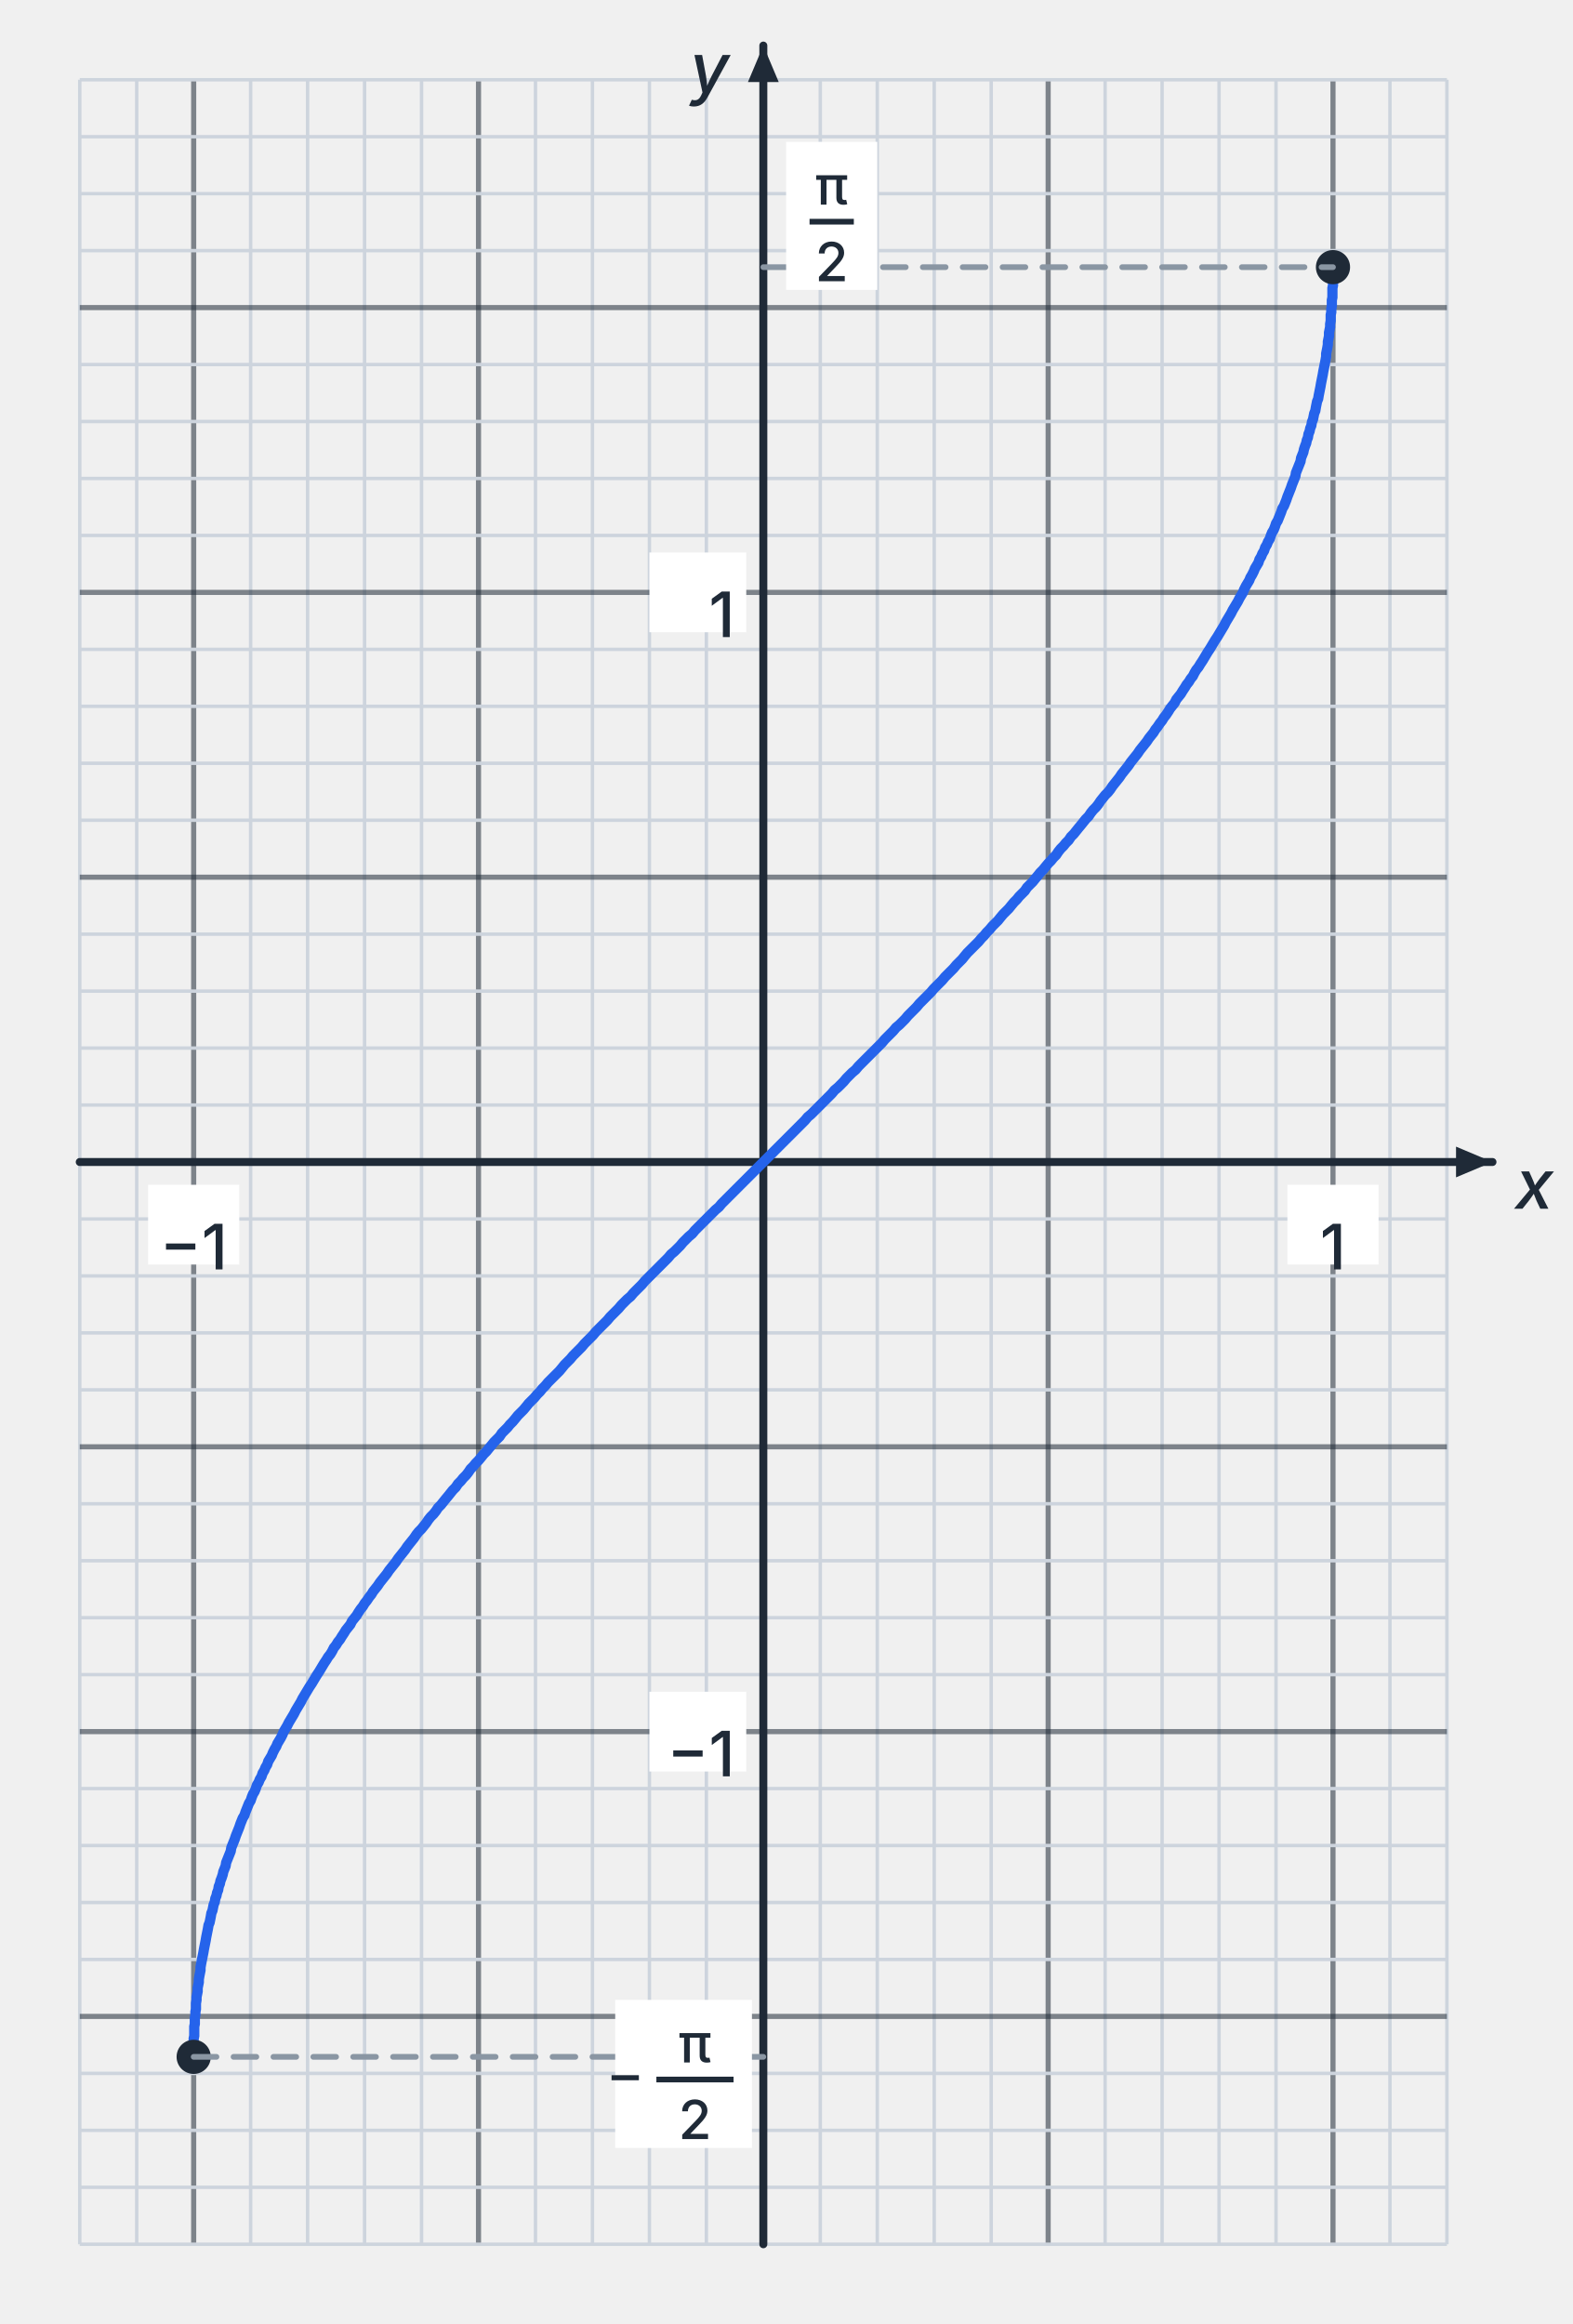
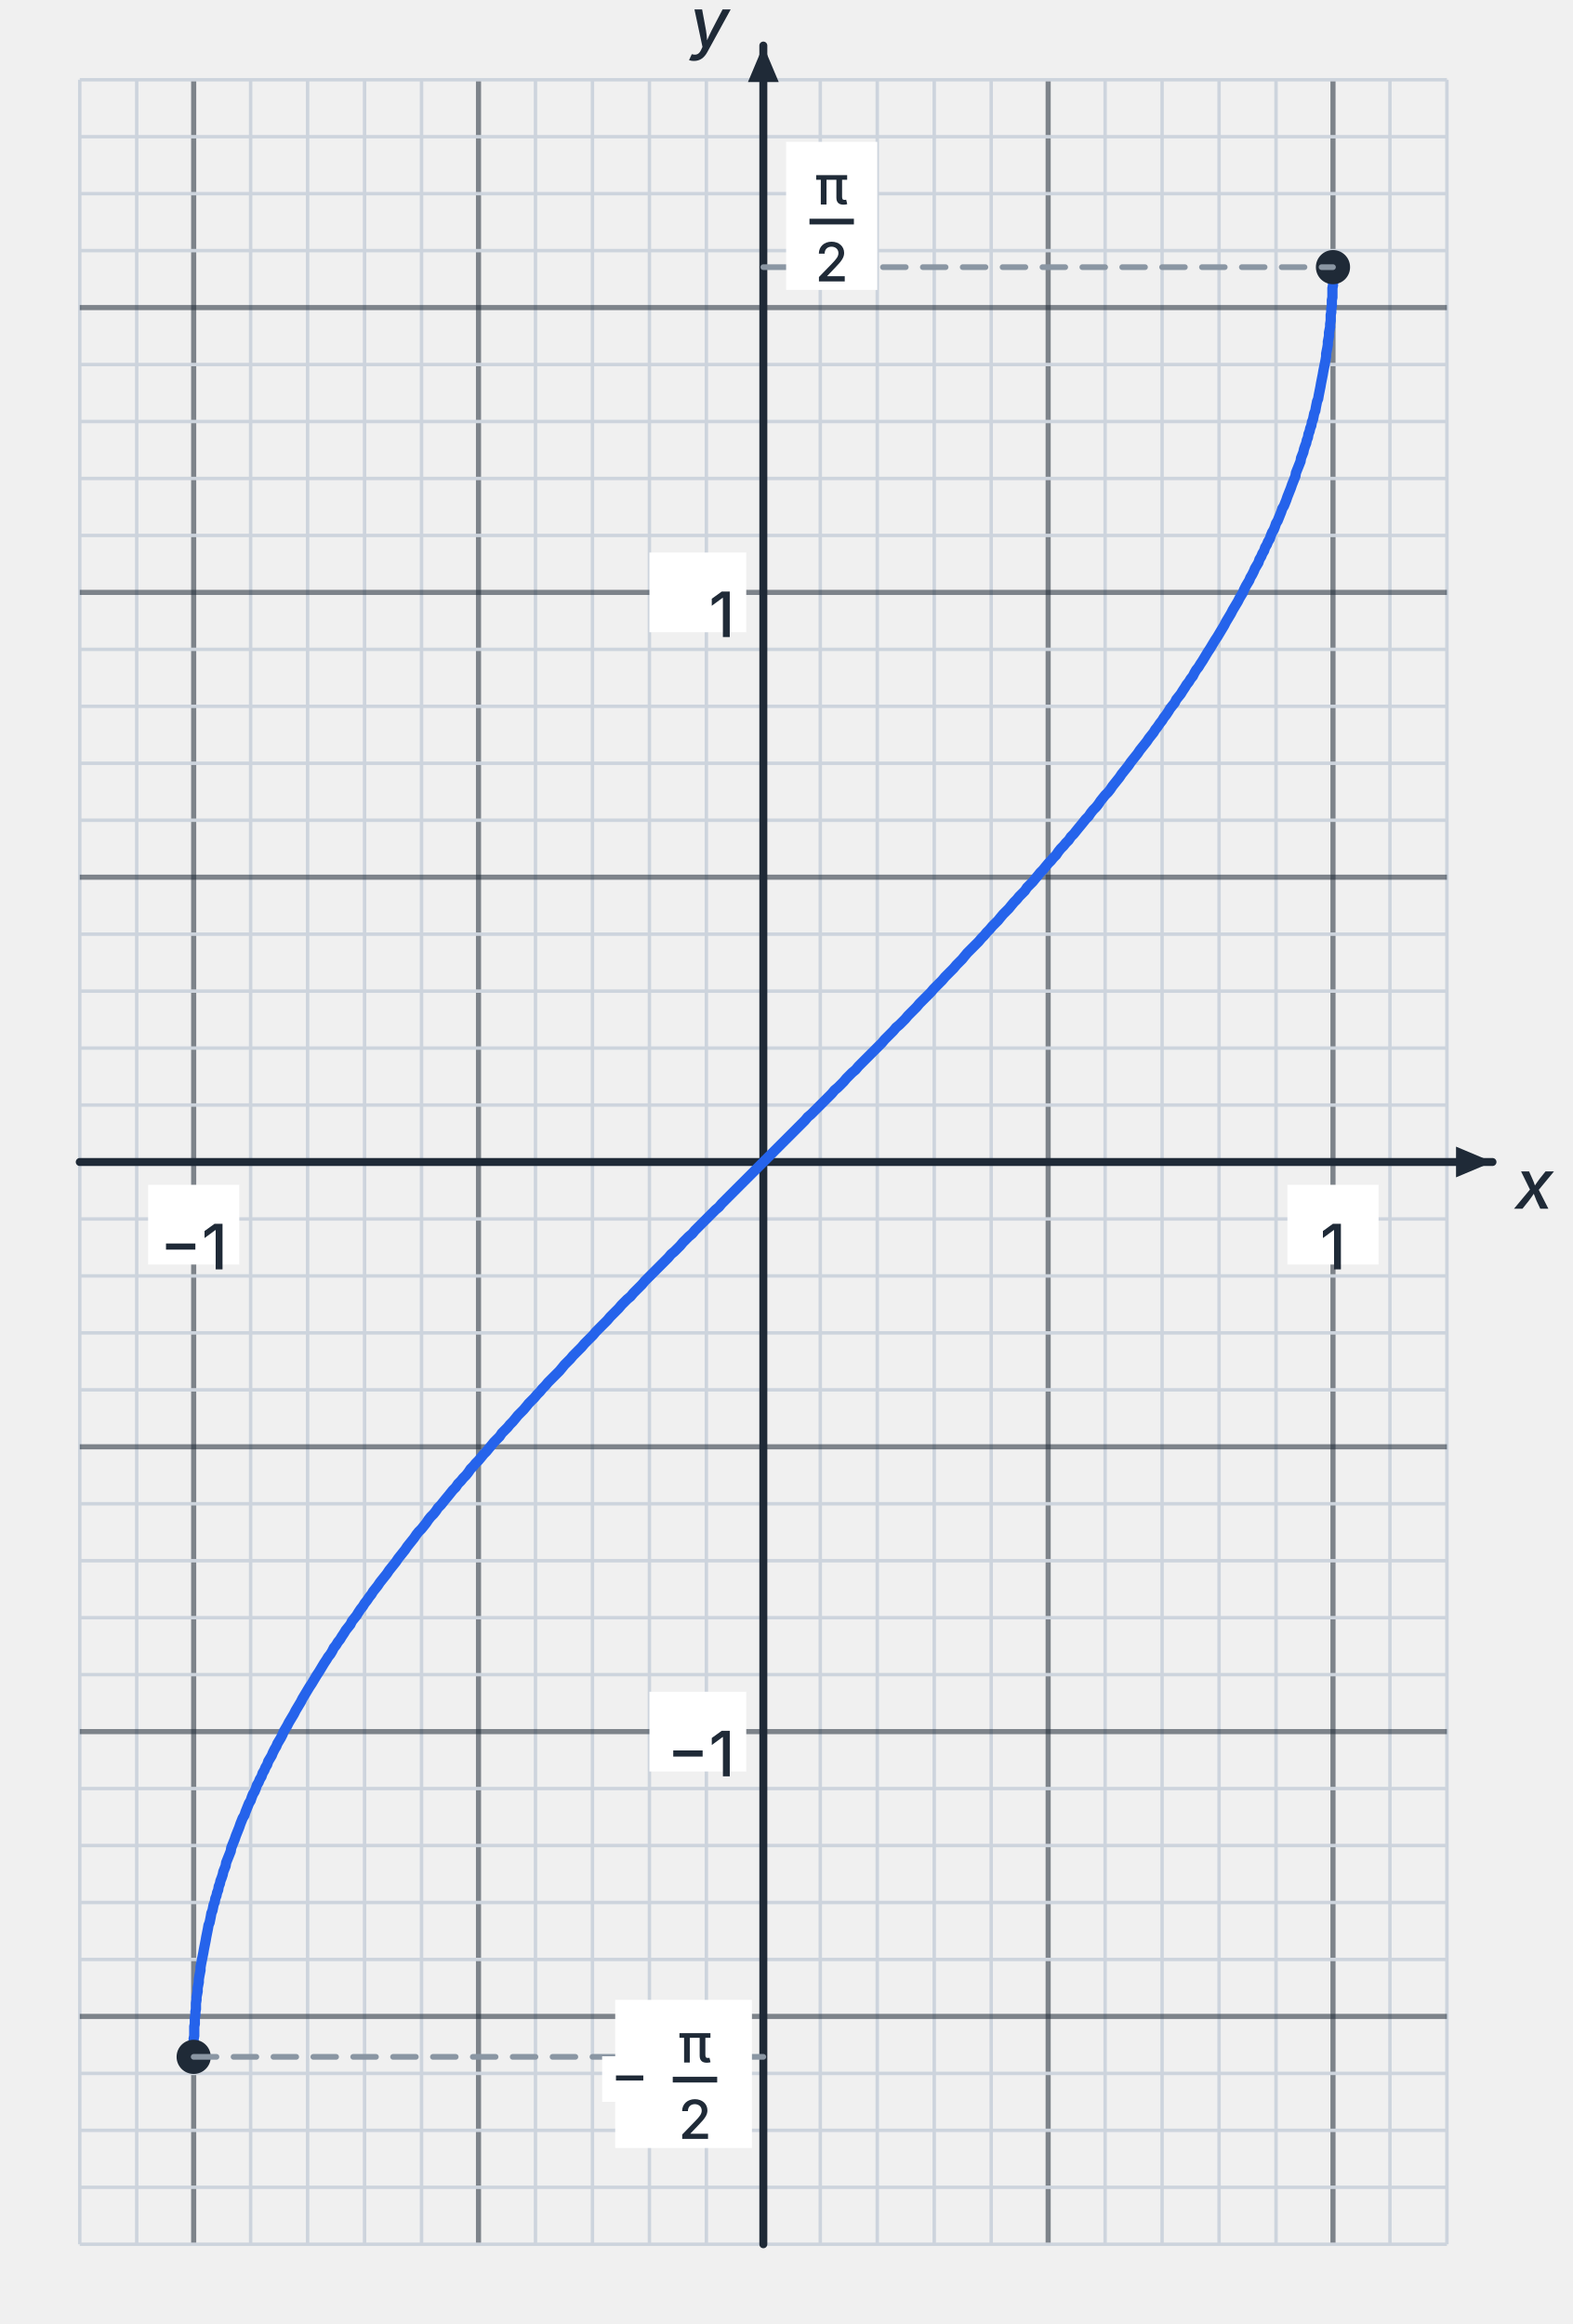
<svg xmlns="http://www.w3.org/2000/svg" viewBox="0 0 276 408" width="276" height="408" font-family="Inter, Arial, sans-serif">
  <line x1="14.0" y1="14.0" x2="14.0" y2="394.0" stroke="#cdd4dd" stroke-width="0.6" stroke-opacity="1" />
  <line x1="24.0" y1="14.0" x2="24.0" y2="394.0" stroke="#cdd4dd" stroke-width="0.6" stroke-opacity="1" />
  <line x1="34.0" y1="14.0" x2="34.0" y2="394.0" stroke="#1f2a37" stroke-width="0.9" stroke-opacity="0.55" />
  <line x1="44.0" y1="14.0" x2="44.0" y2="394.0" stroke="#cdd4dd" stroke-width="0.6" stroke-opacity="1" />
  <line x1="54.0" y1="14.0" x2="54.0" y2="394.0" stroke="#cdd4dd" stroke-width="0.6" stroke-opacity="1" />
  <line x1="64.0" y1="14.0" x2="64.0" y2="394.0" stroke="#cdd4dd" stroke-width="0.6" stroke-opacity="1" />
  <line x1="74.0" y1="14.0" x2="74.0" y2="394.0" stroke="#cdd4dd" stroke-width="0.6" stroke-opacity="1" />
  <line x1="84.0" y1="14.0" x2="84.0" y2="394.0" stroke="#1f2a37" stroke-width="0.9" stroke-opacity="0.55" />
  <line x1="94.0" y1="14.0" x2="94.0" y2="394.0" stroke="#cdd4dd" stroke-width="0.6" stroke-opacity="1" />
  <line x1="104.0" y1="14.0" x2="104.0" y2="394.0" stroke="#cdd4dd" stroke-width="0.6" stroke-opacity="1" />
  <line x1="114.0" y1="14.0" x2="114.0" y2="394.0" stroke="#cdd4dd" stroke-width="0.6" stroke-opacity="1" />
  <line x1="124.0" y1="14.0" x2="124.0" y2="394.0" stroke="#cdd4dd" stroke-width="0.6" stroke-opacity="1" />
  <line x1="134.0" y1="14.0" x2="134.0" y2="394.0" stroke="#1f2a37" stroke-width="0.9" stroke-opacity="0.55" />
  <line x1="144.0" y1="14.0" x2="144.0" y2="394.0" stroke="#cdd4dd" stroke-width="0.6" stroke-opacity="1" />
  <line x1="154.0" y1="14.0" x2="154.0" y2="394.0" stroke="#cdd4dd" stroke-width="0.6" stroke-opacity="1" />
  <line x1="164.0" y1="14.0" x2="164.0" y2="394.0" stroke="#cdd4dd" stroke-width="0.6" stroke-opacity="1" />
  <line x1="174.0" y1="14.0" x2="174.0" y2="394.0" stroke="#cdd4dd" stroke-width="0.6" stroke-opacity="1" />
  <line x1="184.0" y1="14.0" x2="184.0" y2="394.0" stroke="#1f2a37" stroke-width="0.9" stroke-opacity="0.55" />
  <line x1="194.0" y1="14.0" x2="194.0" y2="394.0" stroke="#cdd4dd" stroke-width="0.6" stroke-opacity="1" />
  <line x1="204.0" y1="14.0" x2="204.0" y2="394.0" stroke="#cdd4dd" stroke-width="0.6" stroke-opacity="1" />
  <line x1="214.0" y1="14.0" x2="214.0" y2="394.0" stroke="#cdd4dd" stroke-width="0.6" stroke-opacity="1" />
  <line x1="224.0" y1="14.0" x2="224.0" y2="394.0" stroke="#cdd4dd" stroke-width="0.6" stroke-opacity="1" />
  <line x1="234.0" y1="14.0" x2="234.0" y2="394.0" stroke="#1f2a37" stroke-width="0.9" stroke-opacity="0.55" />
  <line x1="244.0" y1="14.0" x2="244.0" y2="394.0" stroke="#cdd4dd" stroke-width="0.6" stroke-opacity="1" />
  <line x1="254.0" y1="14.0" x2="254.0" y2="394.0" stroke="#cdd4dd" stroke-width="0.6" stroke-opacity="1" />
  <line x1="14.0" y1="394.0" x2="254.0" y2="394.0" stroke="#cdd4dd" stroke-width="0.6" stroke-opacity="1" />
  <line x1="14.0" y1="384.0" x2="254.0" y2="384.0" stroke="#cdd4dd" stroke-width="0.6" stroke-opacity="1" />
  <line x1="14.0" y1="374.0" x2="254.0" y2="374.0" stroke="#cdd4dd" stroke-width="0.6" stroke-opacity="1" />
  <line x1="14.0" y1="364.0" x2="254.0" y2="364.0" stroke="#cdd4dd" stroke-width="0.6" stroke-opacity="1" />
  <line x1="14.0" y1="354.0" x2="254.0" y2="354.0" stroke="#1f2a37" stroke-width="0.9" stroke-opacity="0.55" />
  <line x1="14.0" y1="344.0" x2="254.0" y2="344.0" stroke="#cdd4dd" stroke-width="0.6" stroke-opacity="1" />
  <line x1="14.0" y1="334.0" x2="254.0" y2="334.0" stroke="#cdd4dd" stroke-width="0.6" stroke-opacity="1" />
  <line x1="14.0" y1="324.0" x2="254.0" y2="324.0" stroke="#cdd4dd" stroke-width="0.6" stroke-opacity="1" />
  <line x1="14.0" y1="314.0" x2="254.0" y2="314.0" stroke="#cdd4dd" stroke-width="0.6" stroke-opacity="1" />
  <line x1="14.0" y1="304.0" x2="254.0" y2="304.0" stroke="#1f2a37" stroke-width="0.9" stroke-opacity="0.55" />
  <line x1="14.0" y1="294.0" x2="254.0" y2="294.0" stroke="#cdd4dd" stroke-width="0.6" stroke-opacity="1" />
  <line x1="14.0" y1="284.0" x2="254.0" y2="284.0" stroke="#cdd4dd" stroke-width="0.6" stroke-opacity="1" />
  <line x1="14.0" y1="274.0" x2="254.0" y2="274.0" stroke="#cdd4dd" stroke-width="0.6" stroke-opacity="1" />
  <line x1="14.0" y1="264.0" x2="254.0" y2="264.0" stroke="#cdd4dd" stroke-width="0.6" stroke-opacity="1" />
  <line x1="14.0" y1="254.0" x2="254.0" y2="254.0" stroke="#1f2a37" stroke-width="0.9" stroke-opacity="0.55" />
  <line x1="14.0" y1="244.0" x2="254.0" y2="244.0" stroke="#cdd4dd" stroke-width="0.6" stroke-opacity="1" />
  <line x1="14.0" y1="234.0" x2="254.0" y2="234.0" stroke="#cdd4dd" stroke-width="0.6" stroke-opacity="1" />
  <line x1="14.0" y1="224.0" x2="254.0" y2="224.0" stroke="#cdd4dd" stroke-width="0.6" stroke-opacity="1" />
  <line x1="14.0" y1="214.0" x2="254.0" y2="214.0" stroke="#cdd4dd" stroke-width="0.6" stroke-opacity="1" />
  <line x1="14.0" y1="204.0" x2="254.0" y2="204.0" stroke="#1f2a37" stroke-width="0.9" stroke-opacity="0.55" />
  <line x1="14.0" y1="194.0" x2="254.0" y2="194.0" stroke="#cdd4dd" stroke-width="0.6" stroke-opacity="1" />
  <line x1="14.0" y1="184.0" x2="254.0" y2="184.0" stroke="#cdd4dd" stroke-width="0.6" stroke-opacity="1" />
  <line x1="14.0" y1="174.0" x2="254.0" y2="174.0" stroke="#cdd4dd" stroke-width="0.6" stroke-opacity="1" />
  <line x1="14.0" y1="164.0" x2="254.0" y2="164.0" stroke="#cdd4dd" stroke-width="0.6" stroke-opacity="1" />
  <line x1="14.0" y1="154.0" x2="254.0" y2="154.0" stroke="#1f2a37" stroke-width="0.9" stroke-opacity="0.55" />
  <line x1="14.0" y1="144.0" x2="254.0" y2="144.0" stroke="#cdd4dd" stroke-width="0.6" stroke-opacity="1" />
  <line x1="14.0" y1="134.0" x2="254.0" y2="134.0" stroke="#cdd4dd" stroke-width="0.6" stroke-opacity="1" />
  <line x1="14.0" y1="124.0" x2="254.0" y2="124.0" stroke="#cdd4dd" stroke-width="0.6" stroke-opacity="1" />
  <line x1="14.0" y1="114.0" x2="254.0" y2="114.0" stroke="#cdd4dd" stroke-width="0.6" stroke-opacity="1" />
  <line x1="14.0" y1="104.0" x2="254.0" y2="104.0" stroke="#1f2a37" stroke-width="0.9" stroke-opacity="0.55" />
  <line x1="14.0" y1="94.0" x2="254.0" y2="94.0" stroke="#cdd4dd" stroke-width="0.6" stroke-opacity="1" />
  <line x1="14.0" y1="84.0" x2="254.0" y2="84.0" stroke="#cdd4dd" stroke-width="0.6" stroke-opacity="1" />
  <line x1="14.0" y1="74.0" x2="254.0" y2="74.0" stroke="#cdd4dd" stroke-width="0.6" stroke-opacity="1" />
  <line x1="14.0" y1="64.0" x2="254.0" y2="64.0" stroke="#cdd4dd" stroke-width="0.6" stroke-opacity="1" />
  <line x1="14.0" y1="54.0" x2="254.0" y2="54.0" stroke="#1f2a37" stroke-width="0.9" stroke-opacity="0.55" />
  <line x1="14.0" y1="44.0" x2="254.0" y2="44.0" stroke="#cdd4dd" stroke-width="0.6" stroke-opacity="1" />
  <line x1="14.0" y1="34.0" x2="254.0" y2="34.0" stroke="#cdd4dd" stroke-width="0.6" stroke-opacity="1" />
  <line x1="14.0" y1="24.0" x2="254.0" y2="24.0" stroke="#cdd4dd" stroke-width="0.6" stroke-opacity="1" />
  <line x1="14.0" y1="14.0" x2="254.0" y2="14.0" stroke="#cdd4dd" stroke-width="0.6" stroke-opacity="1" />
  <line x1="14.0" y1="204.0" x2="262.0" y2="204.0" stroke="#1f2a37" stroke-width="1.4" stroke-linecap="round" />
  <path d="M262.0,204.0 L255.6,206.7 L255.6,201.3 z" fill="#1f2a37" />
  <line x1="134.0" y1="394.0" x2="134.0" y2="8.0" stroke="#1f2a37" stroke-width="1.4" stroke-linecap="round" />
  <path d="M134.0,8.0 L136.7,14.4 L131.3,14.4 z" fill="#1f2a37" />
-   <text x="266.0" y="212.2" text-anchor="start" font-size="12" fill="#1f2a37" font-weight="500" font-style="italic">x</text>
-   <text x="128.0" y="16.2" text-anchor="end" font-size="12" fill="#1f2a37" font-weight="500" font-style="italic">y</text>
  <polyline points="34.0,361.1 34.0,360.6 34.0,360.0 34.0,359.5 34.0,359.0 34.0,358.5 34.0,357.9 34.1,357.4 34.1,356.9 34.1,356.4 34.1,355.8 34.2,355.3 34.2,354.8 34.2,354.3 34.3,353.7 34.3,353.2 34.4,352.7 34.4,352.2 34.4,351.7 34.5,351.1 34.5,350.6 34.6,350.1 34.7,349.6 34.7,349.0 34.8,348.5 34.9,348.0 34.9,347.5 35.0,346.9 35.1,346.4 35.2,345.9 35.2,345.4 35.3,344.8 35.4,344.3 35.5,343.8 35.6,343.3 35.7,342.8 35.8,342.2 35.9,341.7 36.0,341.2 36.1,340.7 36.2,340.1 36.3,339.6 36.4,339.1 36.5,338.6 36.6,338.0 36.8,337.5 36.9,337.0 37.0,336.5 37.1,335.9 37.3,335.4 37.4,334.9 37.5,334.4 37.7,333.9 37.8,333.3 38.0,332.8 38.1,332.3 38.3,331.8 38.4,331.2 38.6,330.7 38.7,330.2 38.9,329.7 39.1,329.1 39.2,328.6 39.4,328.1 39.6,327.6 39.7,327.0 39.9,326.5 40.1,326.0 40.3,325.5 40.5,325.0 40.6,324.4 40.8,323.9 41.0,323.4 41.2,322.9 41.4,322.3 41.6,321.8 41.8,321.3 42.0,320.8 42.2,320.2 42.4,319.7 42.6,319.2 42.9,318.7 43.1,318.1 43.3,317.6 43.5,317.1 43.7,316.6 44.0,316.1 44.2,315.5 44.4,315.0 44.7,314.5 44.9,314.0 45.1,313.4 45.4,312.9 45.6,312.4 45.9,311.9 46.1,311.3 46.4,310.8 46.6,310.3 46.9,309.8 47.1,309.2 47.4,308.7 47.7,308.2 47.9,307.7 48.2,307.1 48.5,306.6 48.7,306.1 49.0,305.6 49.3,305.1 49.6,304.5 49.8,304.0 50.1,303.5 50.4,303.0 50.7,302.4 51.0,301.9 51.3,301.4 51.6,300.9 51.9,300.3 52.2,299.8 52.5,299.3 52.8,298.8 53.1,298.2 53.4,297.7 53.7,297.2 54.0,296.7 54.3,296.2 54.7,295.6 55.0,295.1 55.3,294.6 55.6,294.1 56.0,293.5 56.3,293.0 56.6,292.5 56.9,292.0 57.3,291.4 57.6,290.9 58.0,290.4 58.3,289.9 58.6,289.3 59.0,288.8 59.3,288.3 59.7,287.8 60.0,287.3 60.4,286.7 60.7,286.2 61.1,285.7 61.5,285.2 61.8,284.6 62.2,284.1 62.6,283.6 62.9,283.1 63.3,282.5 63.7,282.0 64.0,281.5 64.4,281.0 64.8,280.4 65.2,279.9 65.5,279.4 65.9,278.9 66.3,278.4 66.7,277.8 67.1,277.3 67.5,276.8 67.9,276.3 68.3,275.7 68.7,275.2 69.1,274.7 69.5,274.2 69.9,273.6 70.3,273.1 70.7,272.6 71.1,272.1 71.5,271.5 71.9,271.0 72.3,270.5 72.7,270.0 73.1,269.4 73.5,268.9 74.0,268.4 74.4,267.9 74.8,267.4 75.2,266.8 75.6,266.3 76.1,265.8 76.5,265.3 76.9,264.7 77.4,264.2 77.8,263.7 78.2,263.2 78.7,262.6 79.1,262.1 79.5,261.6 80.0,261.1 80.4,260.5 80.9,260.0 81.3,259.5 81.8,259.0 82.2,258.5 82.6,257.9 83.1,257.4 83.5,256.9 84.0,256.4 84.5,255.8 84.9,255.3 85.4,254.8 85.8,254.3 86.3,253.7 86.7,253.2 87.2,252.7 87.7,252.2 88.1,251.6 88.6,251.1 89.1,250.6 89.5,250.1 90.0,249.6 90.5,249.0 90.9,248.5 91.4,248.0 91.9,247.5 92.4,246.9 92.8,246.4 93.3,245.9 93.8,245.4 94.3,244.8 94.8,244.3 95.2,243.8 95.7,243.3 96.2,242.7 96.7,242.2 97.2,241.7 97.7,241.2 98.2,240.7 98.7,240.1 99.1,239.6 99.6,239.1 100.1,238.6 100.6,238.0 101.1,237.5 101.6,237.0 102.1,236.5 102.6,235.9 103.1,235.4 103.6,234.9 104.1,234.4 104.6,233.8 105.1,233.3 105.6,232.8 106.1,232.3 106.6,231.8 107.1,231.2 107.6,230.7 108.1,230.2 108.6,229.7 109.1,229.1 109.6,228.6 110.1,228.1 110.7,227.6 111.2,227.0 111.7,226.5 112.2,226.0 112.7,225.5 113.2,224.9 113.7,224.4 114.2,223.9 114.7,223.4 115.3,222.8 115.8,222.3 116.3,221.8 116.8,221.3 117.3,220.8 117.8,220.2 118.4,219.7 118.9,219.2 119.4,218.7 119.9,218.1 120.4,217.6 120.9,217.1 121.5,216.6 122.0,216.0 122.5,215.5 123.0,215.0 123.5,214.5 124.1,213.9 124.6,213.4 125.1,212.9 125.6,212.4 126.2,211.9 126.7,211.3 127.2,210.8 127.7,210.3 128.2,209.8 128.8,209.2 129.3,208.7 129.8,208.2 130.3,207.7 130.9,207.1 131.4,206.6 131.9,206.1 132.4,205.6 133.0,205.0 133.5,204.5 134.0,204.0 134.5,203.5 135.0,203.0 135.6,202.4 136.1,201.9 136.6,201.4 137.1,200.9 137.7,200.3 138.2,199.8 138.7,199.3 139.2,198.8 139.8,198.2 140.3,197.7 140.8,197.2 141.3,196.7 141.8,196.1 142.4,195.6 142.9,195.1 143.4,194.6 143.9,194.1 144.5,193.5 145.0,193.0 145.5,192.5 146.0,192.0 146.5,191.4 147.1,190.9 147.6,190.4 148.1,189.9 148.6,189.3 149.1,188.8 149.6,188.3 150.2,187.8 150.7,187.2 151.2,186.7 151.7,186.2 152.2,185.7 152.7,185.2 153.3,184.6 153.8,184.1 154.3,183.6 154.8,183.1 155.3,182.5 155.8,182.0 156.3,181.5 156.8,181.0 157.3,180.4 157.9,179.9 158.4,179.4 158.9,178.9 159.4,178.3 159.9,177.8 160.4,177.3 160.9,176.8 161.4,176.2 161.9,175.7 162.4,175.2 162.9,174.7 163.4,174.2 163.9,173.6 164.4,173.1 164.9,172.6 165.4,172.1 165.9,171.5 166.4,171.0 166.9,170.5 167.4,170.0 167.9,169.4 168.4,168.9 168.9,168.4 169.3,167.9 169.8,167.3 170.3,166.8 170.8,166.3 171.3,165.8 171.8,165.3 172.3,164.7 172.8,164.2 173.2,163.7 173.7,163.2 174.2,162.6 174.7,162.1 175.2,161.6 175.6,161.1 176.1,160.5 176.6,160.0 177.1,159.5 177.5,159.0 178.0,158.4 178.5,157.9 178.9,157.4 179.4,156.9 179.9,156.4 180.3,155.8 180.8,155.3 181.3,154.8 181.7,154.3 182.2,153.7 182.6,153.2 183.1,152.7 183.5,152.2 184.0,151.6 184.5,151.1 184.9,150.6 185.4,150.1 185.8,149.5 186.2,149.0 186.7,148.5 187.1,148.0 187.6,147.5 188.0,146.9 188.5,146.4 188.9,145.9 189.3,145.4 189.8,144.8 190.2,144.3 190.6,143.8 191.1,143.3 191.5,142.7 191.9,142.2 192.4,141.7 192.8,141.2 193.2,140.6 193.6,140.1 194.0,139.6 194.5,139.1 194.9,138.6 195.3,138.0 195.7,137.5 196.1,137.0 196.5,136.5 196.9,135.9 197.3,135.4 197.7,134.9 198.1,134.4 198.5,133.8 198.9,133.3 199.3,132.8 199.7,132.3 200.1,131.7 200.5,131.2 200.9,130.7 201.3,130.2 201.7,129.6 202.1,129.1 202.5,128.6 202.8,128.1 203.2,127.6 203.6,127.0 204.0,126.5 204.3,126.0 204.7,125.5 205.1,124.9 205.4,124.4 205.8,123.9 206.2,123.4 206.5,122.8 206.9,122.3 207.3,121.8 207.6,121.3 208.0,120.7 208.3,120.2 208.7,119.7 209.0,119.2 209.4,118.7 209.7,118.1 210.0,117.6 210.4,117.1 210.7,116.6 211.1,116.0 211.4,115.5 211.7,115.0 212.0,114.5 212.4,113.9 212.7,113.4 213.0,112.9 213.3,112.4 213.7,111.8 214.0,111.3 214.3,110.8 214.6,110.3 214.9,109.8 215.2,109.2 215.5,108.7 215.8,108.2 216.1,107.7 216.4,107.1 216.7,106.6 217.0,106.1 217.3,105.6 217.6,105.0 217.9,104.5 218.2,104.0 218.4,103.5 218.7,102.9 219.0,102.4 219.3,101.9 219.5,101.4 219.8,100.9 220.1,100.3 220.3,99.8 220.6,99.3 220.9,98.8 221.1,98.2 221.4,97.7 221.6,97.2 221.9,96.7 222.1,96.1 222.4,95.6 222.6,95.1 222.9,94.6 223.1,94.0 223.3,93.5 223.6,93.0 223.8,92.5 224.0,91.9 224.3,91.4 224.5,90.9 224.7,90.4 224.9,89.9 225.1,89.3 225.4,88.8 225.6,88.3 225.8,87.8 226.0,87.2 226.2,86.7 226.4,86.2 226.6,85.7 226.8,85.1 227.0,84.6 227.2,84.1 227.4,83.6 227.5,83.0 227.7,82.5 227.9,82.0 228.1,81.5 228.3,81.0 228.4,80.4 228.6,79.9 228.8,79.4 228.9,78.9 229.1,78.3 229.3,77.8 229.4,77.3 229.6,76.8 229.7,76.2 229.9,75.7 230.0,75.2 230.2,74.7 230.3,74.1 230.5,73.6 230.6,73.1 230.7,72.6 230.9,72.1 231.0,71.5 231.1,71.0 231.2,70.5 231.4,70.0 231.5,69.4 231.6,68.9 231.7,68.4 231.8,67.9 231.9,67.3 232.0,66.8 232.1,66.3 232.2,65.8 232.3,65.2 232.4,64.7 232.5,64.2 232.6,63.7 232.7,63.2 232.8,62.6 232.8,62.1 232.9,61.6 233.0,61.1 233.1,60.5 233.1,60.0 233.2,59.5 233.3,59.0 233.3,58.4 233.4,57.9 233.5,57.4 233.5,56.9 233.6,56.3 233.6,55.8 233.6,55.3 233.7,54.8 233.7,54.3 233.8,53.7 233.8,53.2 233.8,52.7 233.9,52.2 233.9,51.6 233.9,51.1 233.9,50.6 234.0,50.1 234.0,49.5 234.0,49.0 234.0,48.5 234.0,48.0 234.0,47.4 234.0,46.9" fill="none" stroke="#2563eb" stroke-width="1.8" />
  <circle cx="34.0" cy="361.1" r="3" fill="#1f2a37" />
  <circle cx="234.0" cy="46.9" r="3" fill="#1f2a37" />
  <line x1="134.0" y1="46.9" x2="234.0" y2="46.9" stroke="#8a96a3" stroke-width="1.0" stroke-dasharray="4 3" stroke-linecap="round" />
  <line x1="34.0" y1="361.1" x2="134.0" y2="361.1" stroke="#8a96a3" stroke-width="1.0" stroke-dasharray="4 3" stroke-linecap="round" />
  <rect x="26.0" y="208.0" width="16" height="14" fill="#fff" />
  <text x="34.0" y="222.85" text-anchor="middle" font-size="11" fill="#1f2a37" font-weight="500">−1</text>
  <rect x="226.0" y="208.0" width="16" height="14" fill="#fff" />
  <text x="234" y="222.85" text-anchor="middle" font-size="11" fill="#1f2a37" font-weight="500">1</text>
  <rect x="114.0" y="297.0" width="17" height="14" fill="#fff" />
  <text x="129.0" y="311.85" text-anchor="end" font-size="11" fill="#1f2a37" font-weight="500">−1</text>
  <rect x="114.0" y="97.0" width="17" height="14" fill="#fff" />
  <text x="129.0" y="111.85" text-anchor="end" font-size="11" fill="#1f2a37" font-weight="500">1</text>
  <rect x="138.0" y="24.9" width="16" height="26" fill="#fff" />
  <rect x="108.0" y="351.1" width="24" height="26" fill="#fff" />
-   <text x="146.0" y="35.92" text-anchor="middle" font-size="9.45" fill="#1f2a37" font-weight="500">π</text>
-   <line x1="142.113" y1="38.92" x2="149.887" y2="38.92" stroke="#1f2a37" stroke-width="1" />
-   <text x="146.0" y="49.37" text-anchor="middle" font-size="9.45" fill="#1f2a37" font-weight="500">2</text>
-   <text x="113.225" y="367.755" text-anchor="end" font-size="10.5" fill="#1f2a37">−</text>
-   <text x="122.0" y="362.08" text-anchor="middle" font-size="9.45" fill="#1f2a37" font-weight="500">π</text>
-   <line x1="115.225" y1="365.08" x2="128.775" y2="365.08" stroke="#1f2a37" stroke-width="1" />
-   <text x="122.0" y="375.53" text-anchor="middle" font-size="9.45" fill="#1f2a37" font-weight="500">2</text>
+   <rect x="141.1" y="29.7" width="9.8" height="20.8" fill="#fff" />
+   <text x="146.0" y="35.9" text-anchor="middle" font-size="9.45" fill="#1f2a37" font-weight="500">π</text>
+   <line x1="142.1" y1="38.9" x2="149.9" y2="38.9" stroke="#1f2a37" stroke-width="1" />
+   <text x="146.0" y="49.4" text-anchor="middle" font-size="9.45" fill="#1f2a37" font-weight="500">2</text>
+   <text x="266.0" y="212.2" text-anchor="start" font-size="12" fill="#1f2a37" font-weight="500" font-style="italic">x</text>
+   <text x="128.0" y="8.2" text-anchor="end" font-size="12" fill="#1f2a37" font-weight="500" font-style="italic">y</text>
+   <rect x="105.7" y="361.0" width="9.3" height="8.0" fill="#fff" />
+   <text x="114.0" y="367.8" text-anchor="end" font-size="10.5" fill="#1f2a37">−</text>
+   <rect x="117.1" y="355.9" width="9.8" height="20.8" fill="#fff" />
+   <text x="122.0" y="362.1" text-anchor="middle" font-size="9.45" fill="#1f2a37" font-weight="500">π</text>
+   <line x1="118.1" y1="365.1" x2="125.9" y2="365.1" stroke="#1f2a37" stroke-width="1" />
+   <text x="122.0" y="375.5" text-anchor="middle" font-size="9.45" fill="#1f2a37" font-weight="500">2</text>
</svg>
